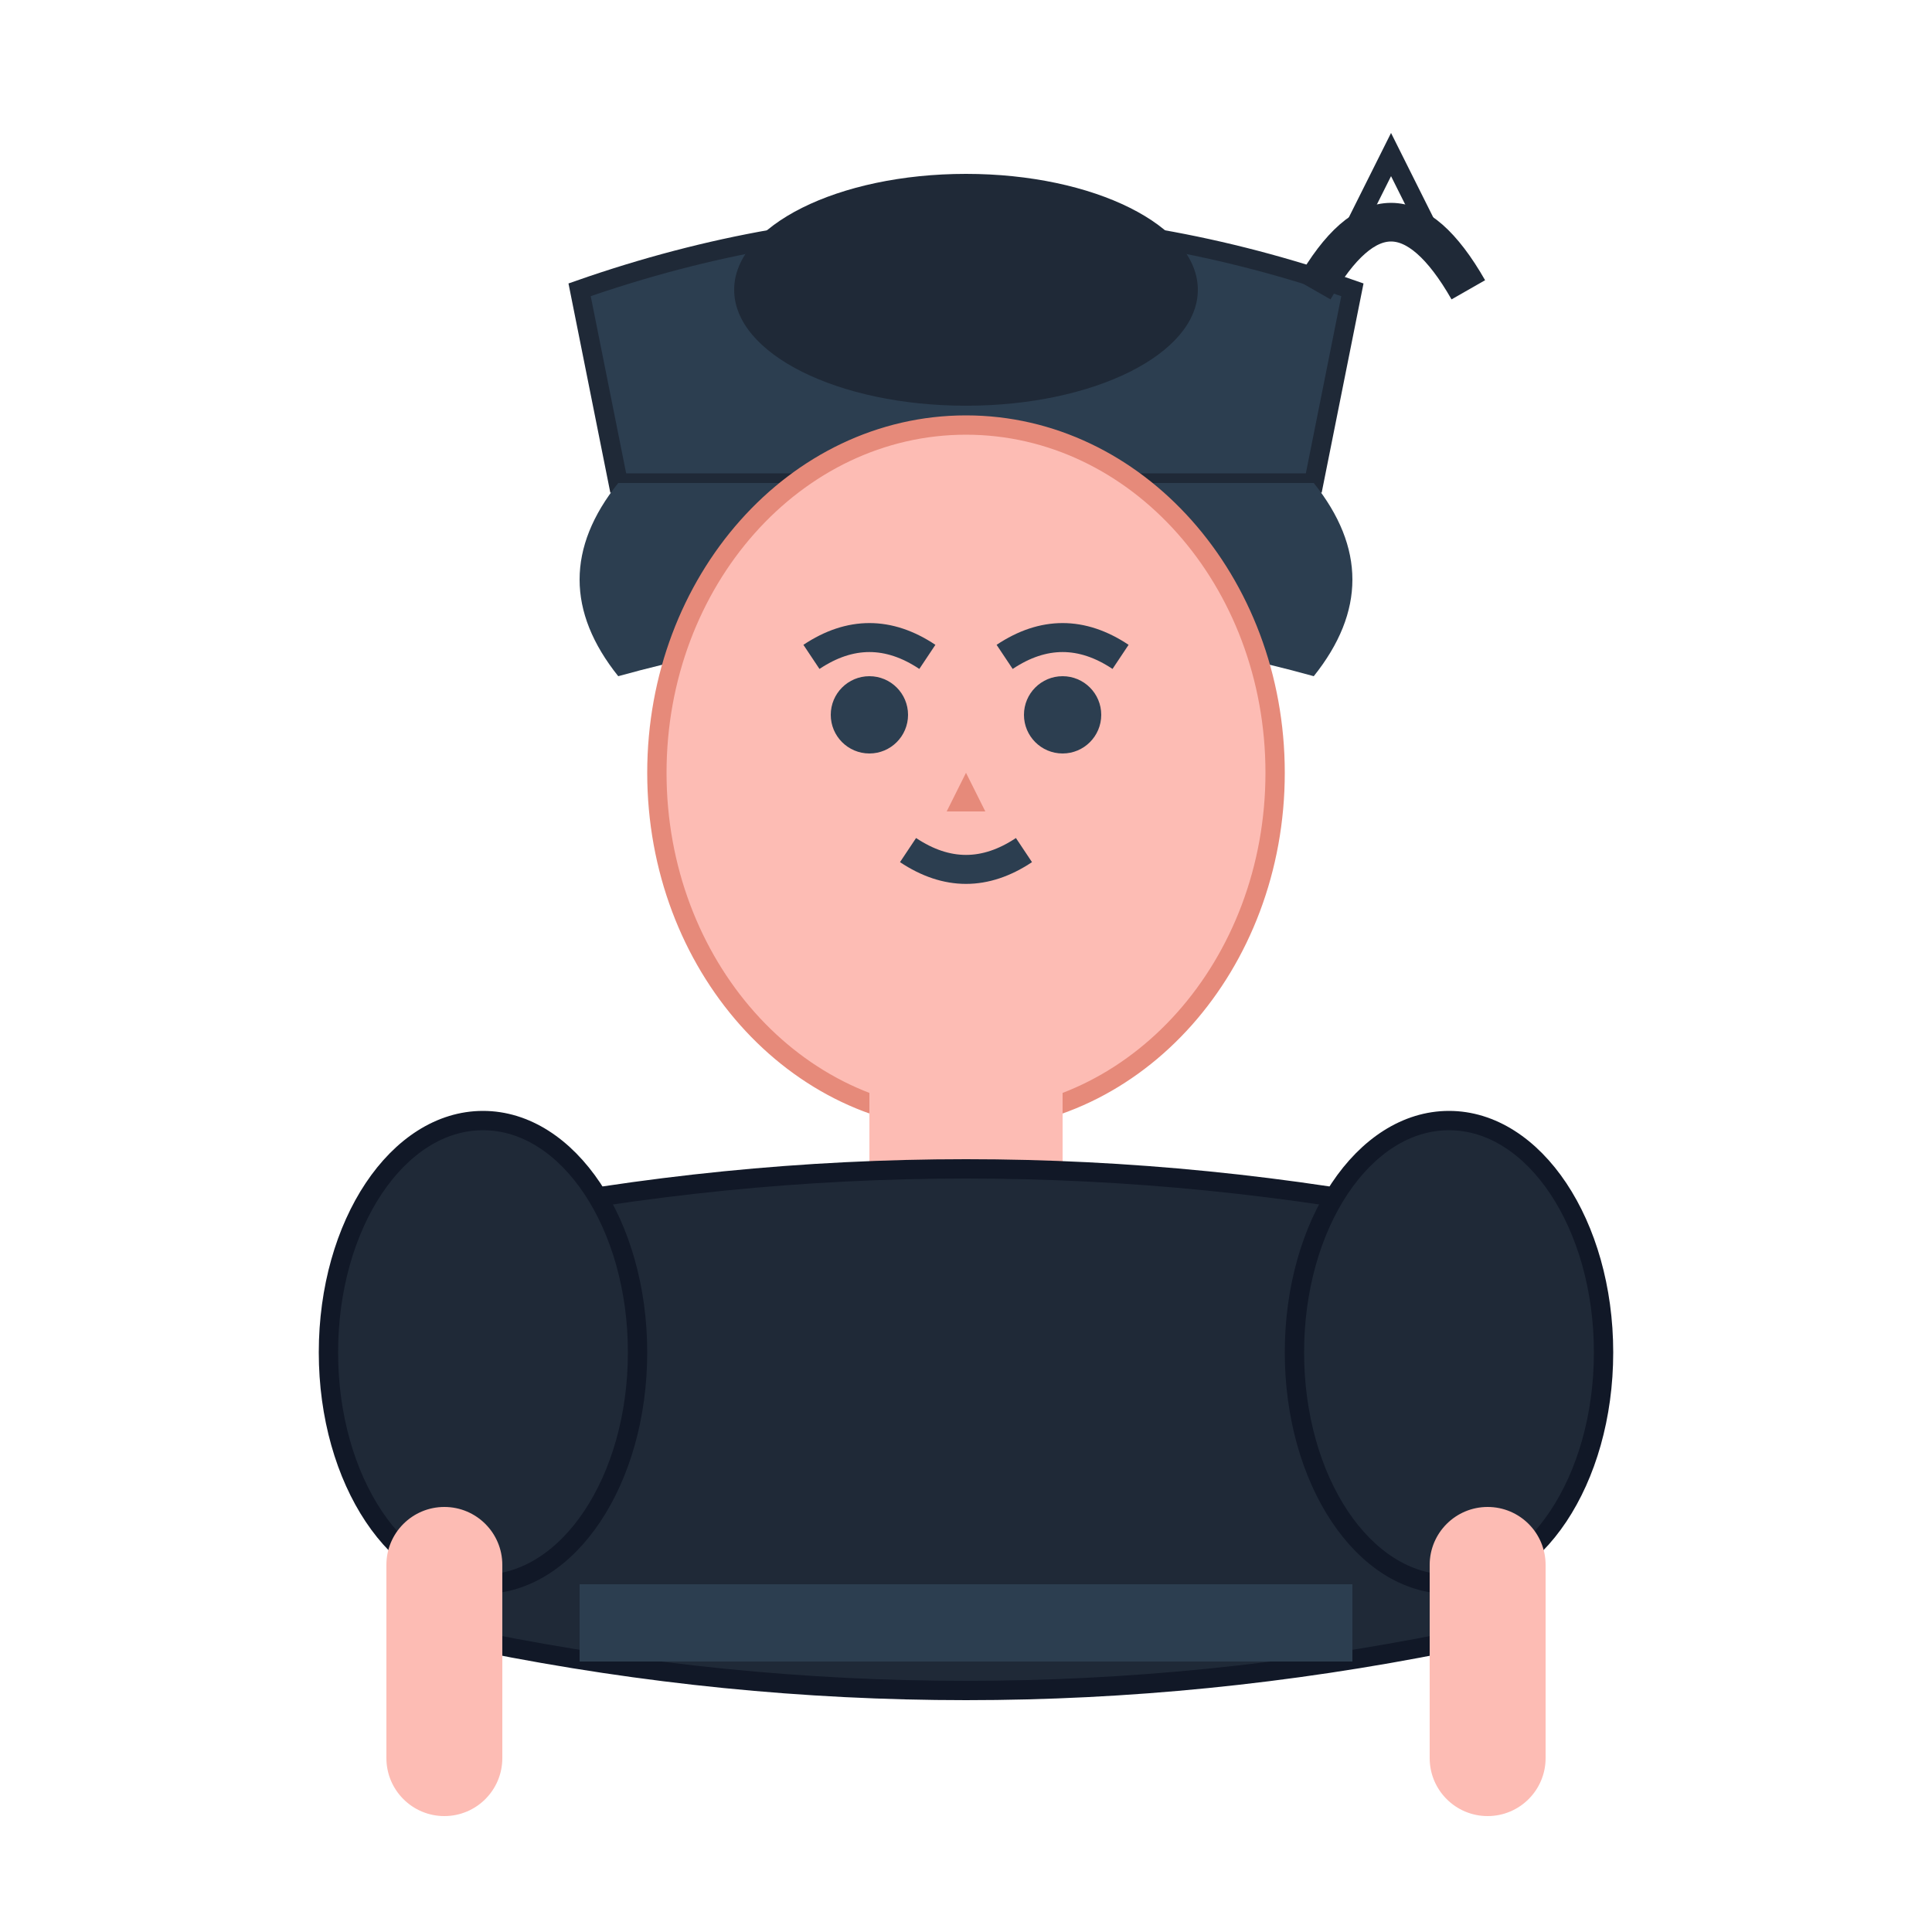
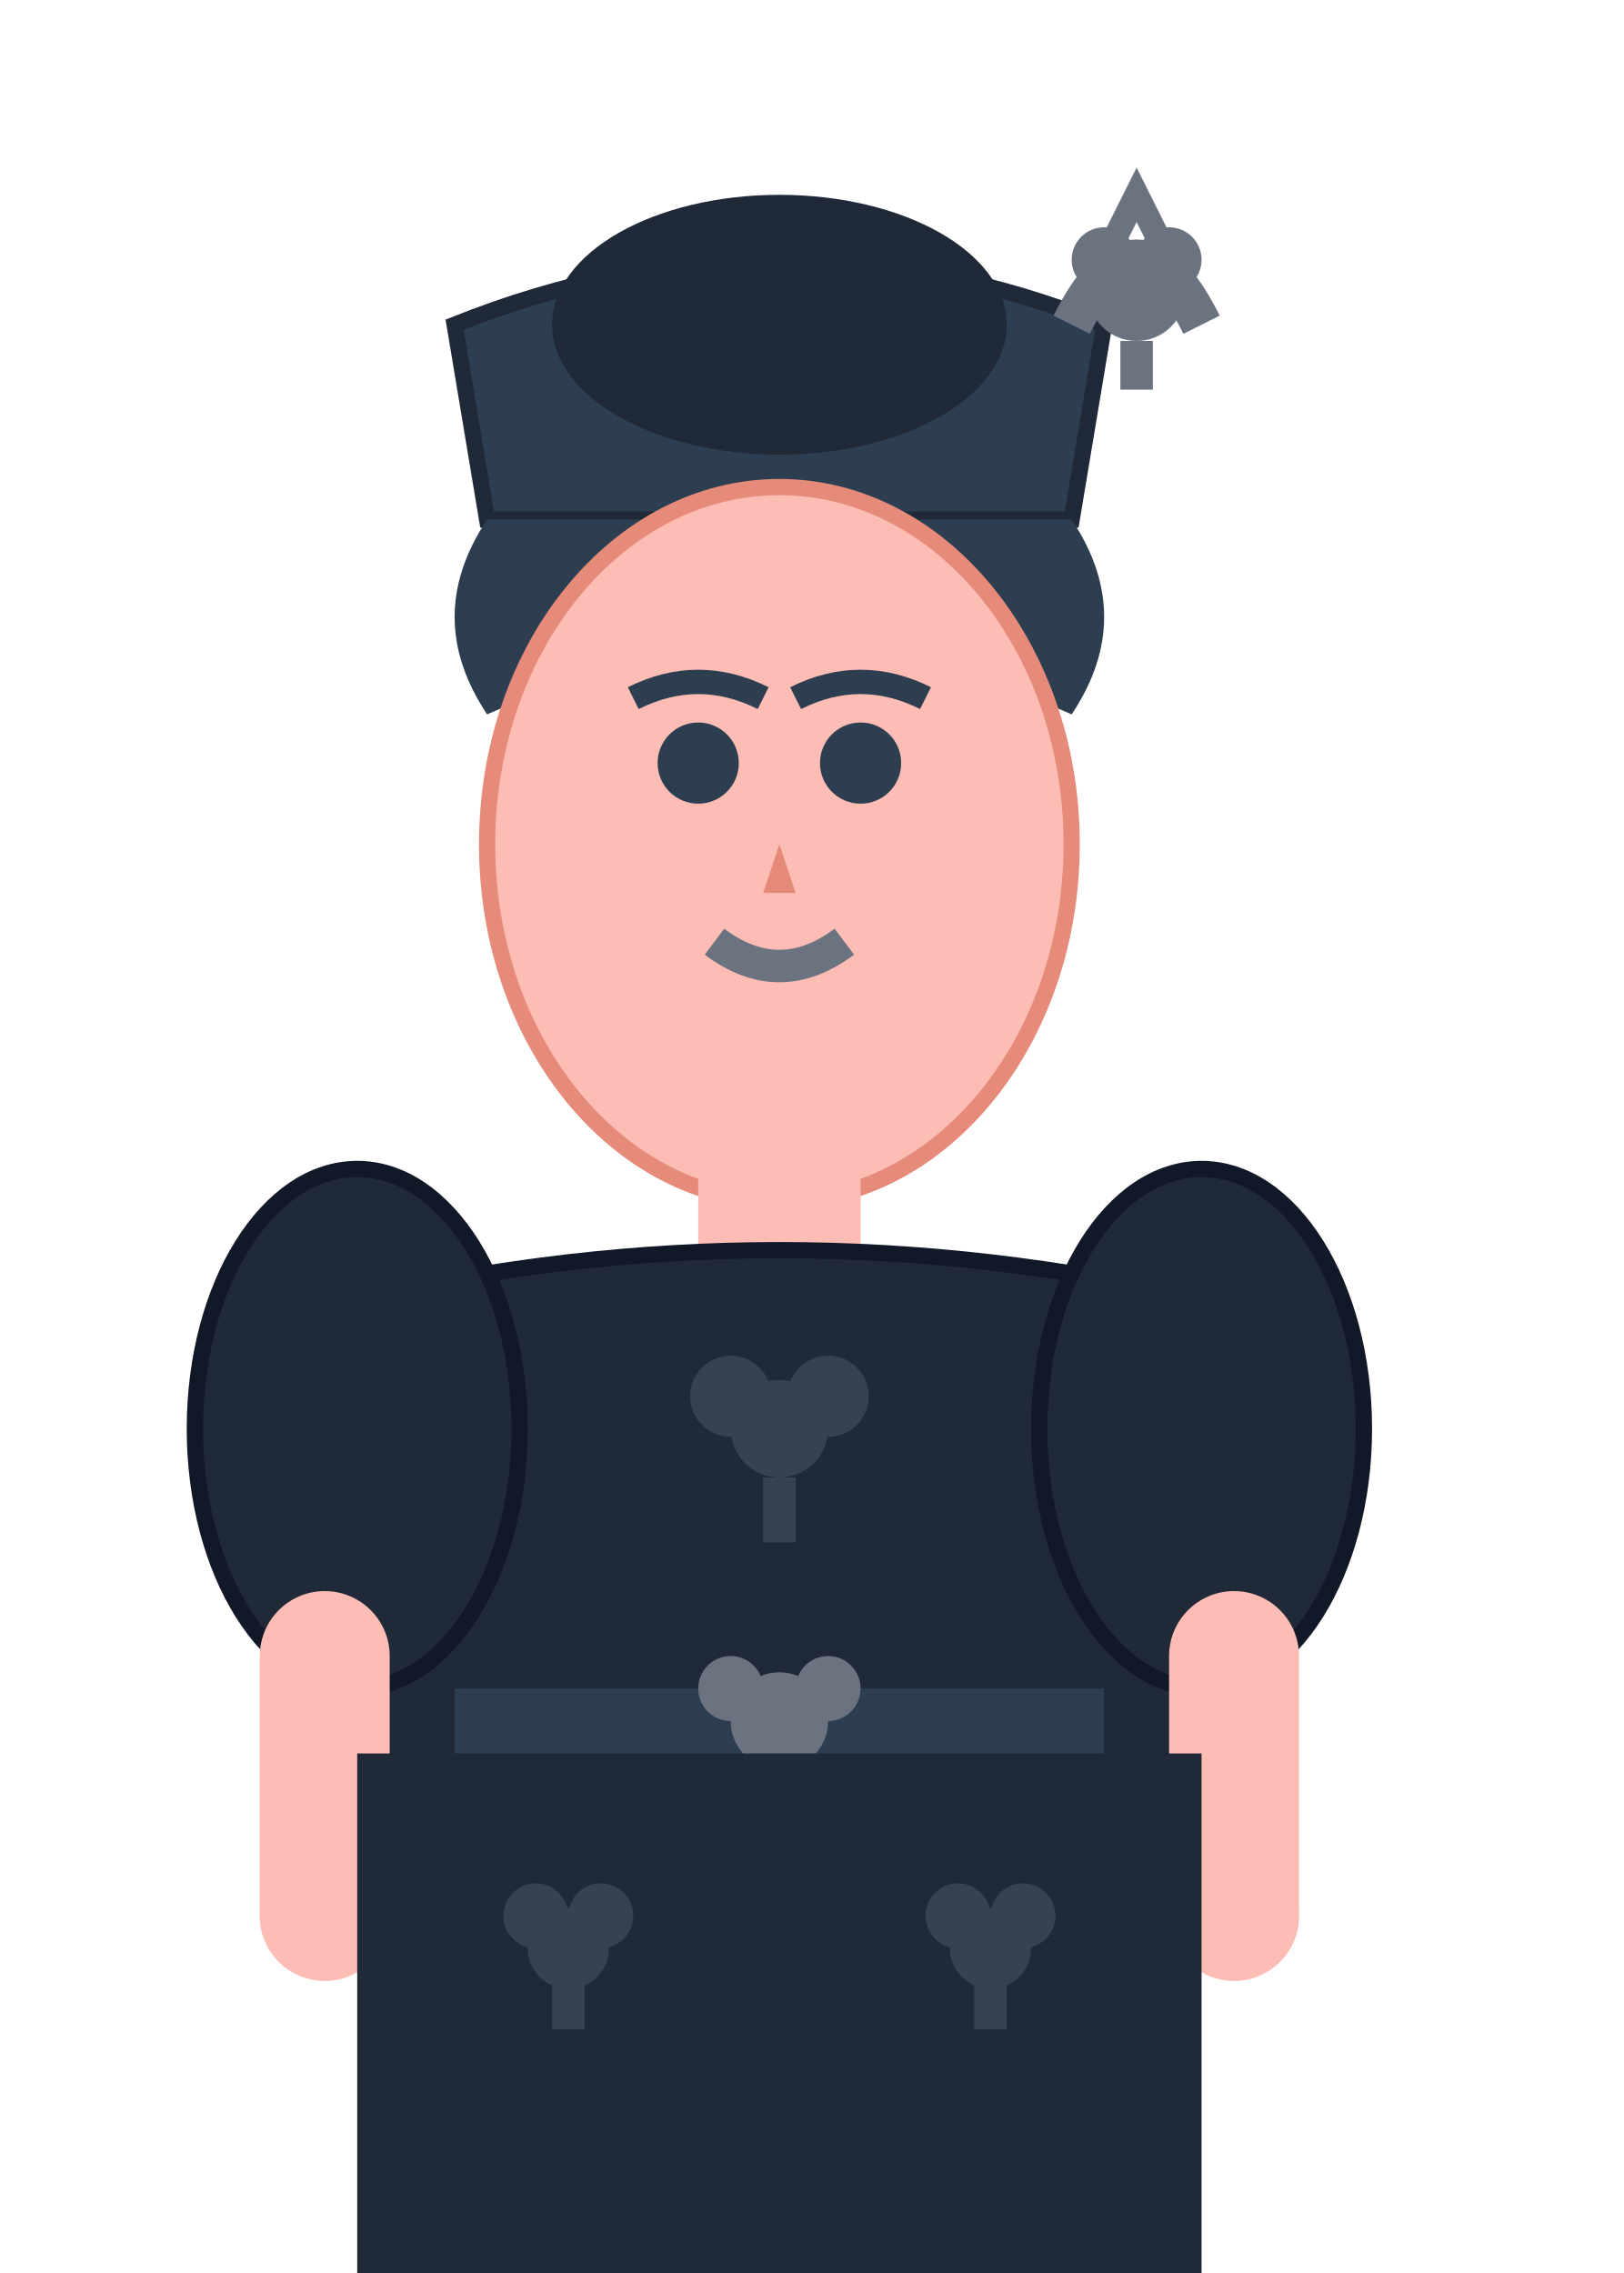
- <svg xmlns="http://www.w3.org/2000/svg" viewBox="0 0 100 100">
-   <path d="M30 15 Q50 8 70 15 L68 25 L32 25 Z" fill="#2C3E50" stroke="#1F2937" stroke-width="1" />
-   <ellipse cx="50" cy="15" rx="12" ry="6" fill="#1F2937" />
-   <path d="M68 15 Q72 8 76 15" stroke="#1F2937" stroke-width="2" fill="none" />
-   <path d="M70 12 L72 8 L74 12" stroke="#1F2937" stroke-width="1" fill="none" />
-   <path d="M32 25 Q28 30 32 35 Q50 30 68 35 Q72 30 68 25" fill="#2C3E50" />
-   <ellipse cx="50" cy="40" rx="16" ry="18" fill="#FDBCB4" stroke="#E68A7A" stroke-width="1" />
-   <circle cx="45" cy="37" r="2" fill="#2C3E50" />
-   <circle cx="55" cy="37" r="2" fill="#2C3E50" />
-   <path d="M42 34 Q45 32 48 34" stroke="#2C3E50" stroke-width="1.5" fill="none" />
-   <path d="M52 34 Q55 32 58 34" stroke="#2C3E50" stroke-width="1.5" fill="none" />
-   <path d="M50 40 L49 42 L51 42 Z" fill="#E68A7A" />
-   <path d="M47 44 Q50 46 53 44" stroke="#2C3E50" stroke-width="1.5" fill="none" />
-   <rect x="45" y="55" width="10" height="8" fill="#FDBCB4" />
-   <path d="M25 63 Q50 58 75 63 L75 85 Q50 90 25 85 Z" fill="#1F2937" stroke="#111827" stroke-width="1" />
-   <ellipse cx="25" cy="70" rx="8" ry="12" fill="#1F2937" stroke="#111827" stroke-width="1" />
-   <ellipse cx="75" cy="70" rx="8" ry="12" fill="#1F2937" stroke="#111827" stroke-width="1" />
-   <rect x="20" y="78" width="6" height="16" fill="#FDBCB4" rx="3" />
-   <rect x="74" y="78" width="6" height="16" fill="#FDBCB4" rx="3" />
-   <rect x="30" y="82" width="40" height="4" fill="#2C3E50" />
-   <circle cx="50" cy="70" r="3" fill="#1F2937" />
-   <circle cx="47" cy="74" r="2.5" fill="#1F2937" />
-   <circle cx="53" cy="74" r="2.5" fill="#1F2937" />
-   <rect x="49" y="76" width="2" height="4" fill="#1F2937" />
+ <svg xmlns="http://www.w3.org/2000/svg" viewBox="0 0 100 140">
+   <path d="M28 20 Q48 12 68 20 L66 32 L30 32 Z" fill="#2C3E50" stroke="#1F2937" stroke-width="1" />
+   <ellipse cx="48" cy="20" rx="14" ry="8" fill="#1F2937" />
+   <path d="M66 20 Q70 12 74 20" stroke="#6B7280" stroke-width="2.5" fill="none" />
+   <path d="M68 16 L70 12 L72 16" stroke="#6B7280" stroke-width="1.5" fill="none" />
+   <circle cx="70" cy="18" r="3" fill="#6B7280" />
+   <circle cx="68" cy="16" r="2" fill="#6B7280" />
+   <circle cx="72" cy="16" r="2" fill="#6B7280" />
+   <rect x="69" y="21" width="2" height="3" fill="#6B7280" />
+   <path d="M30 32 Q26 38 30 44 Q48 36 66 44 Q70 38 66 32" fill="#2C3E50" />
+   <ellipse cx="48" cy="52" rx="18" ry="22" fill="#FDBCB4" stroke="#E68A7A" stroke-width="1" />
+   <circle cx="43" cy="47" r="2.5" fill="#2C3E50" />
+   <circle cx="53" cy="47" r="2.5" fill="#2C3E50" />
+   <path d="M39 43 Q43 41 47 43" stroke="#2C3E50" stroke-width="1.5" fill="none" />
+   <path d="M49 43 Q53 41 57 43" stroke="#2C3E50" stroke-width="1.5" fill="none" />
+   <path d="M48 52 L47 55 L49 55 Z" fill="#E68A7A" />
+   <path d="M44 58 Q48 61 52 58" stroke="#6B7280" stroke-width="2" fill="none" />
+   <rect x="43" y="70" width="10" height="10" fill="#FDBCB4" />
+   <path d="M22 80 Q48 74 74 80 L74 108 Q48 114 22 108 Z" fill="#1F2937" stroke="#111827" stroke-width="1" />
+   <circle cx="48" cy="88" r="3" fill="#374151" />
+   <circle cx="45" cy="86" r="2.5" fill="#374151" />
+   <circle cx="51" cy="86" r="2.5" fill="#374151" />
+   <rect x="47" y="91" width="2" height="4" fill="#374151" />
+   <ellipse cx="22" cy="88" rx="10" ry="16" fill="#1F2937" stroke="#111827" stroke-width="1" />
+   <ellipse cx="74" cy="88" rx="10" ry="16" fill="#1F2937" stroke="#111827" stroke-width="1" />
+   <rect x="16" y="98" width="8" height="24" fill="#FDBCB4" rx="4" />
+   <rect x="72" y="98" width="8" height="24" fill="#FDBCB4" rx="4" />
+   <circle cx="20" cy="118" r="4" fill="#FDBCB4" />
+   <circle cx="76" cy="118" r="4" fill="#FDBCB4" />
+   <rect x="28" y="104" width="40" height="5" fill="#2C3E50" />
+   <circle cx="48" cy="106" r="3" fill="#6B7280" />
+   <circle cx="45" cy="104" r="2" fill="#6B7280" />
+   <circle cx="51" cy="104" r="2" fill="#6B7280" />
+   <rect x="47" y="109" width="2" height="3" fill="#6B7280" />
+   <rect x="22" y="108" width="52" height="32" fill="#1F2937" />
+   <circle cx="35" cy="120" r="2.5" fill="#374151" />
+   <circle cx="33" cy="118" r="2" fill="#374151" />
+   <circle cx="37" cy="118" r="2" fill="#374151" />
+   <rect x="34" y="122" width="2" height="3" fill="#374151" />
+   <circle cx="61" cy="120" r="2.5" fill="#374151" />
+   <circle cx="59" cy="118" r="2" fill="#374151" />
+   <circle cx="63" cy="118" r="2" fill="#374151" />
+   <rect x="60" y="122" width="2" height="3" fill="#374151" />
</svg>
